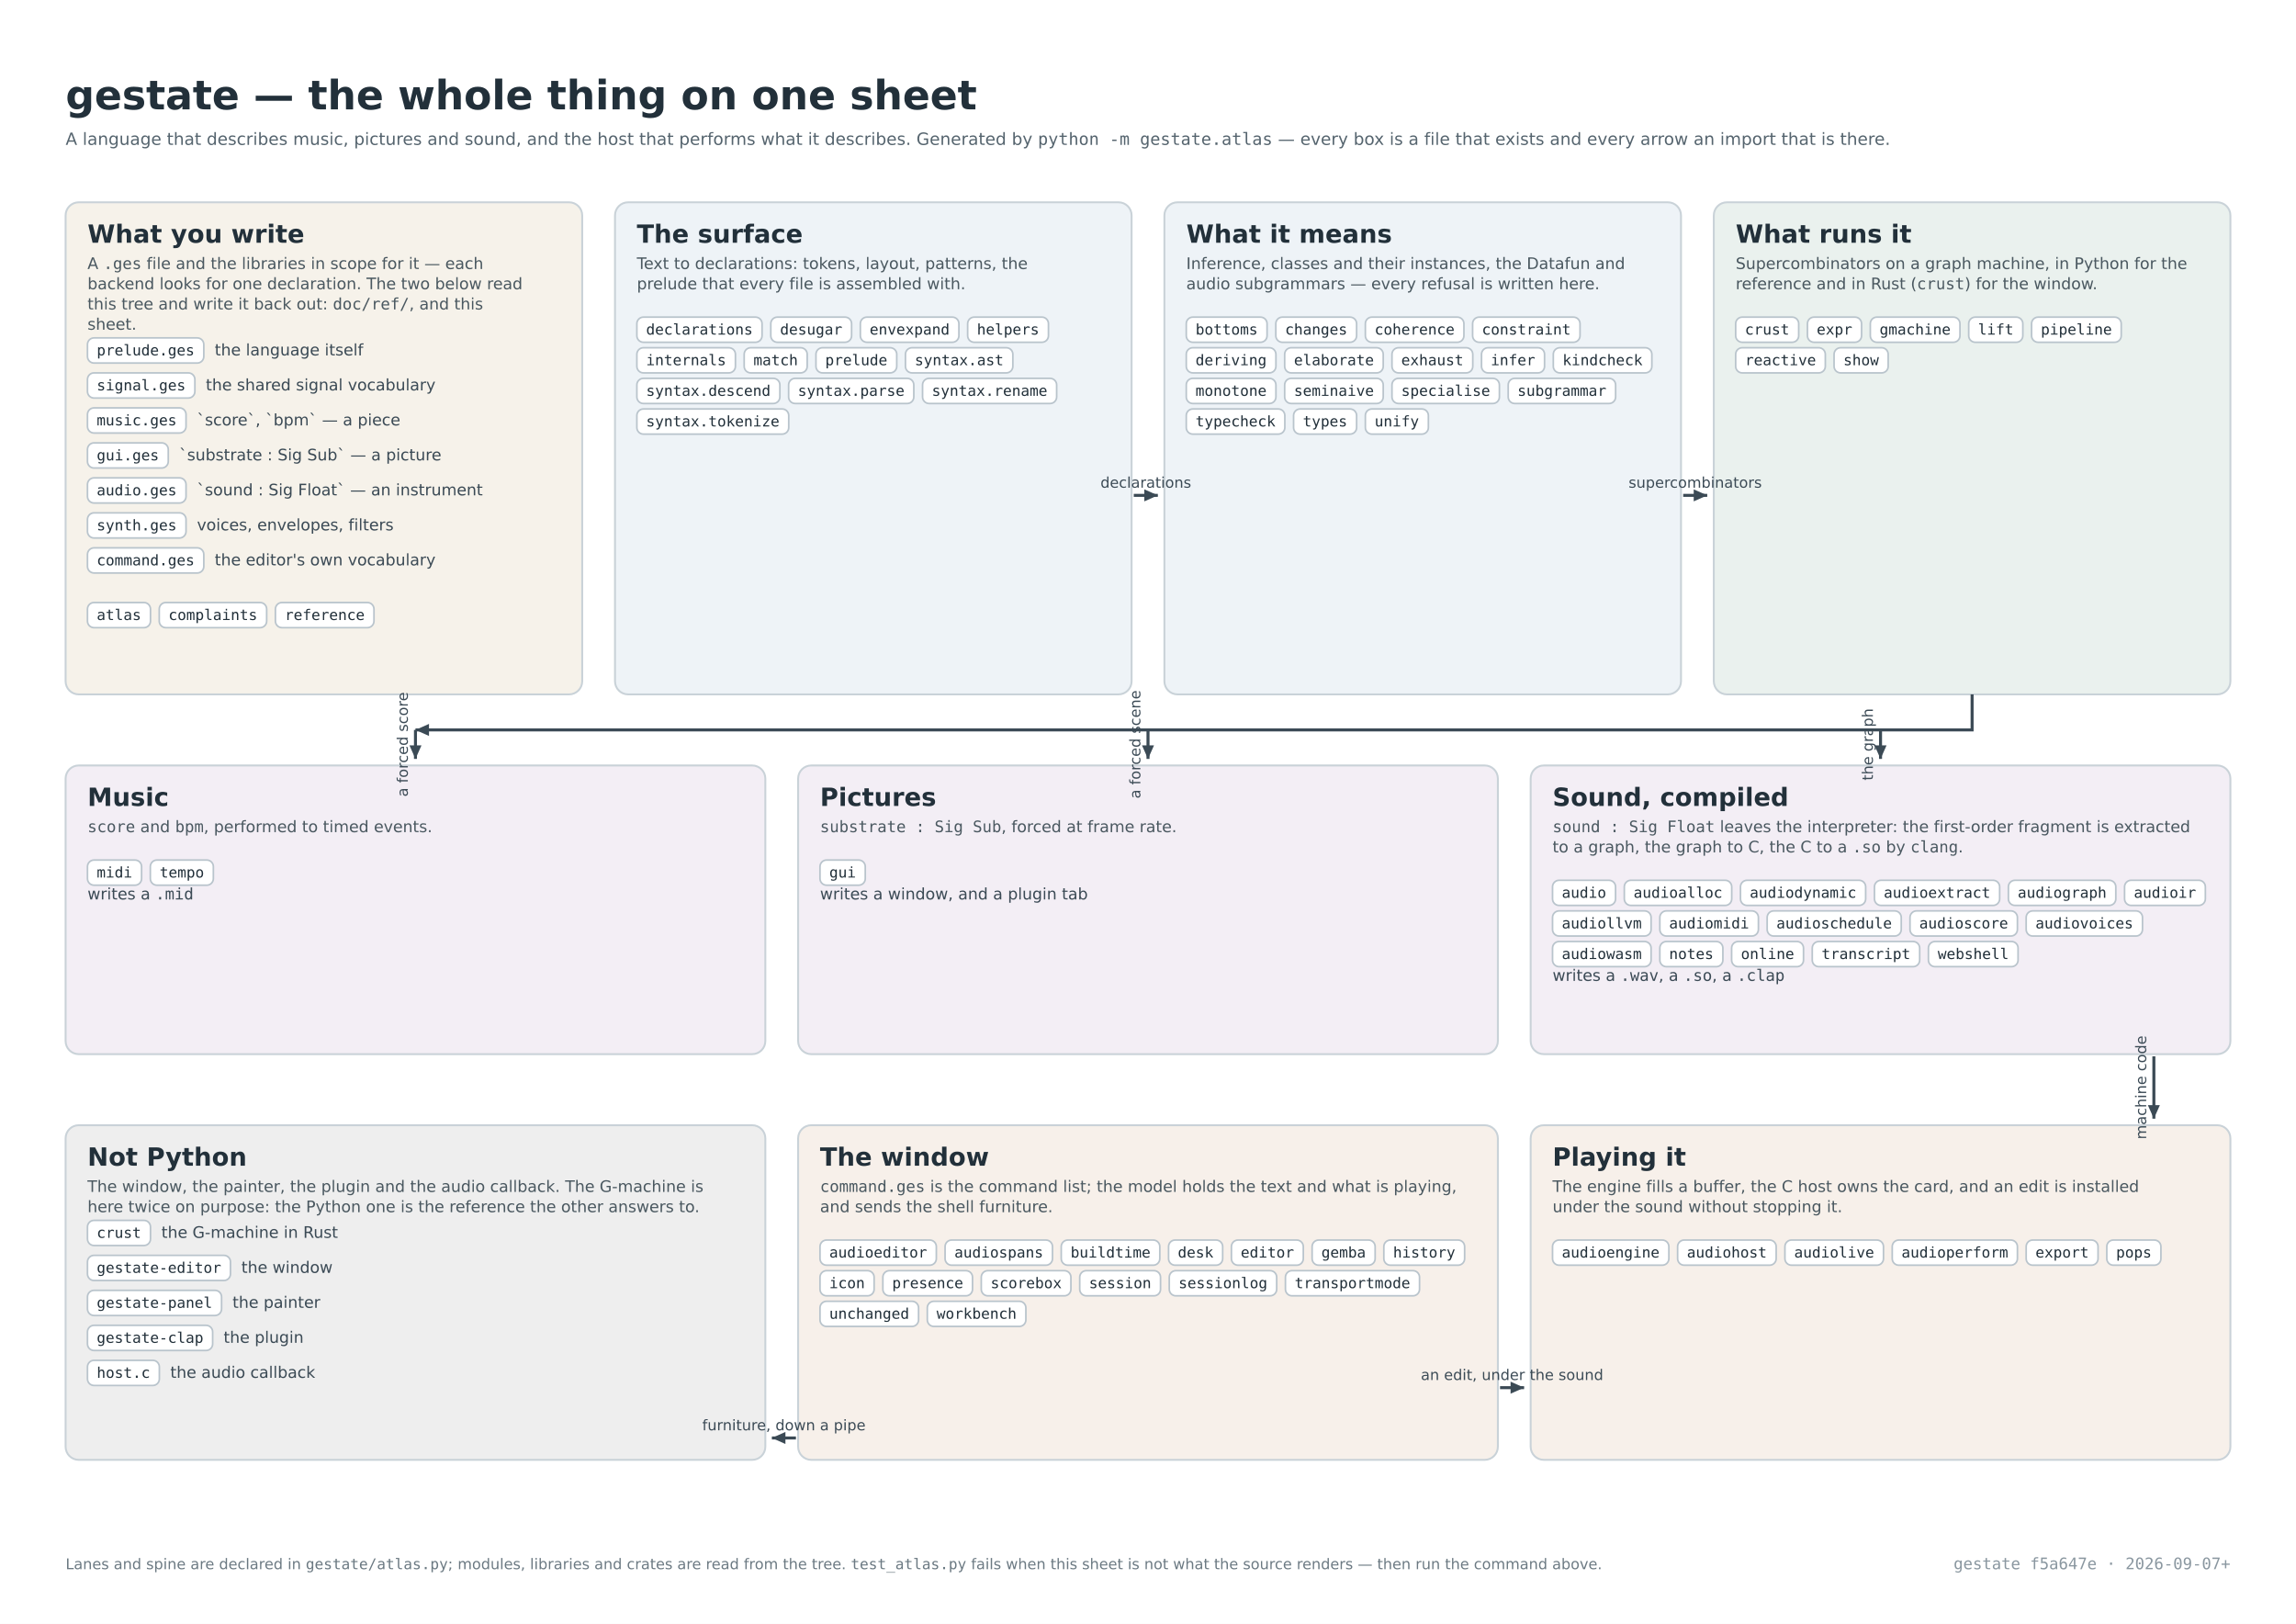
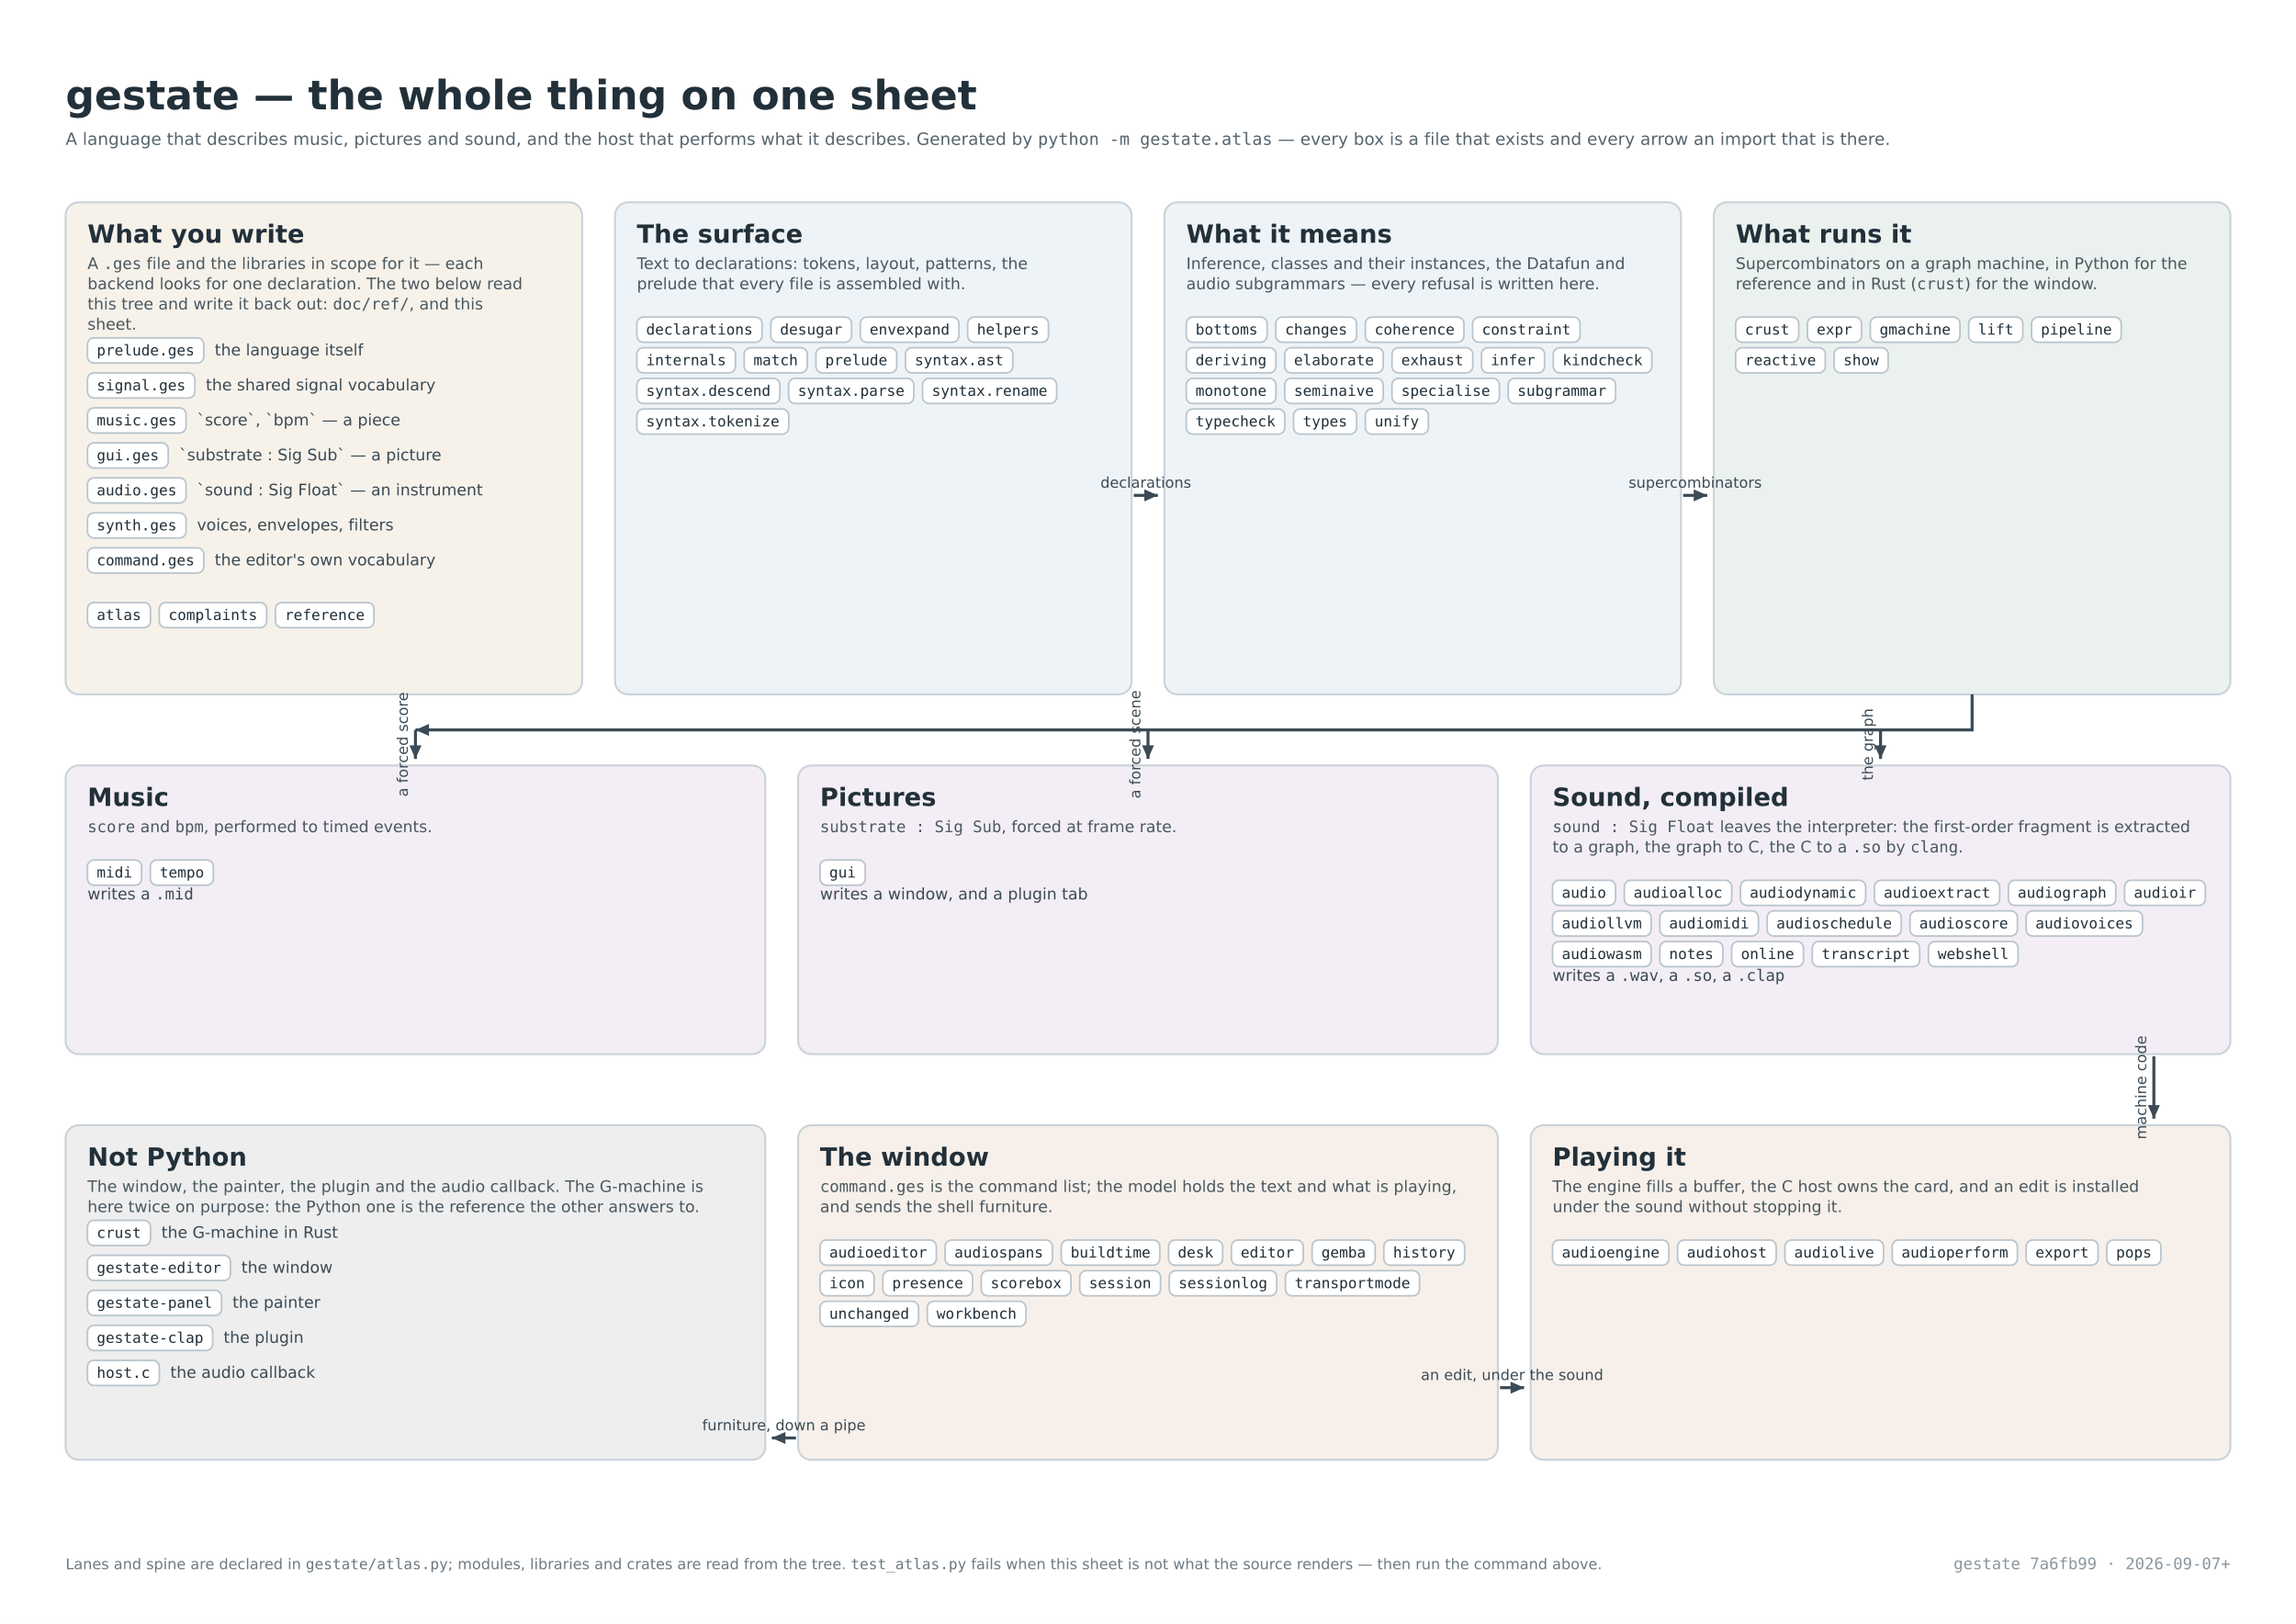
<svg xmlns="http://www.w3.org/2000/svg" width="420mm" height="297mm" viewBox="0 0 420 297">
  <defs>
    <marker id="tip" viewBox="0 0 10 10" refX="9" refY="5" markerWidth="5" markerHeight="5" orient="auto-start-reverse">
      <path d="M 0 1 L 9 5 L 0 9 z" fill="#3b4a55" />
    </marker>
  </defs>
  <style>
  text { font-family: 'DejaVu Sans', Verdana, sans-serif; fill: #22303a; }
  .mono, .chiptext { font-family: 'DejaVu Sans Mono', Consolas, monospace; }
  .title { font-size: 7.4px; font-weight: 700; }
  .subtitle { font-size: 3.1px; fill: #55646e; }
  .foot { font-size: 2.7px; fill: #6b7982; }
  .stamp { font-size: 2.9px; fill: #8a97a0; text-anchor: end; font-family: 'DejaVu Sans Mono', Consolas, monospace; }
  .lane { stroke: #c9d2d8; stroke-width: 0.35; }
  .lanetitle { font-size: 4.6px; font-weight: 700; }
  .step { font-size: 3.6px; font-weight: 700; }
  .stepnum { font-size: 3.2px; fill: #93a2ab; }
  .home { font-size: 2.6px; fill: #6b7982; text-anchor: end; }
  .refuses { font-size: 2.6px; fill: #8a5a5a; }
  .note { font-size: 2.9px; fill: #4a5860; }
  .extra { font-size: 2.9px; fill: #3b4a55; }
  .chip { fill: #ffffff; stroke: #b9c4cc; stroke-width: 0.3; }
  .chiptext { font-size: 2.7px; text-anchor: middle; }
  .edge { stroke: #3b4a55; stroke-width: 0.55; fill: none; }
  .edgetext { font-size: 2.7px; fill: #3b4a55; text-anchor: middle; }
</style>
  <rect x="0" y="0" width="420" height="297" fill="#ffffff" />
  <text class="title" x="12.00" y="20.00">gestate — the whole thing on one sheet</text>
  <text class="subtitle" x="12.00" y="26.50">A language that describes music, pictures and sound, and the host that performs what it describes. Generated by <tspan class="mono">python -m gestate.atlas</tspan> — every box is a file that exists and every arrow an import that is there.</text>
  <text class="foot" x="12.00" y="287.00">Lanes and spine are declared in <tspan class="mono">gestate/atlas.py</tspan>; modules, libraries and crates are read from the tree. <tspan class="mono">test_atlas.py</tspan> fails when this sheet is not what the source renders — then run the command above.</text>
-   <text class="stamp" x="408.00" y="287.00">gestate f5a647e · 2026-09-07+</text>
+   <text class="stamp" x="408.00" y="287.00">gestate 7a6fb99 · 2026-09-07+</text>
  <rect class="lane" x="12.00" y="37.00" width="94.50" height="90.00" rx="2.4" style="fill:#f6f2ea" />
  <text class="lanetitle" x="16.00" y="44.40">What you write</text>
  <text class="note" x="16.00" y="49.20">A <tspan class="mono">.ges</tspan> file and the libraries in scope for it — each</text>
  <text class="note" x="16.00" y="52.90">backend looks for one declaration. The two below read</text>
  <text class="note" x="16.00" y="56.60">this tree and write it back out: <tspan class="mono">doc/ref/</tspan>, and this</text>
  <text class="note" x="16.00" y="60.30">sheet.</text>
  <rect class="chip" x="16.00" y="61.80" width="21.28" height="4.6" rx="1.2" />
  <text class="chiptext" x="26.64" y="65.00">prelude.ges</text>
  <text class="extra" x="39.28" y="65.00">the language itself</text>
  <rect class="chip" x="16.00" y="68.20" width="19.65" height="4.6" rx="1.2" />
  <text class="chiptext" x="25.83" y="71.40">signal.ges</text>
  <text class="extra" x="37.65" y="71.40">the shared signal vocabulary</text>
  <rect class="chip" x="16.00" y="74.60" width="18.03" height="4.6" rx="1.2" />
  <text class="chiptext" x="25.01" y="77.80">music.ges</text>
  <text class="extra" x="36.03" y="77.80">`score`, `bpm` — a piece</text>
  <rect class="chip" x="16.00" y="81.00" width="14.78" height="4.6" rx="1.2" />
  <text class="chiptext" x="23.39" y="84.20">gui.ges</text>
  <text class="extra" x="32.78" y="84.20">`substrate : Sig Sub` — a picture</text>
  <rect class="chip" x="16.00" y="87.40" width="18.03" height="4.6" rx="1.2" />
  <text class="chiptext" x="25.01" y="90.60">audio.ges</text>
  <text class="extra" x="36.03" y="90.60">`sound : Sig Float` — an instrument</text>
  <rect class="chip" x="16.00" y="93.80" width="18.03" height="4.6" rx="1.2" />
  <text class="chiptext" x="25.01" y="97.00">synth.ges</text>
  <text class="extra" x="36.03" y="97.00">voices, envelopes, filters</text>
  <rect class="chip" x="16.00" y="100.20" width="21.28" height="4.6" rx="1.2" />
  <text class="chiptext" x="26.64" y="103.40">command.ges</text>
  <text class="extra" x="39.28" y="103.40">the editor's own vocabulary</text>
  <rect class="chip" x="16.00" y="110.20" width="11.53" height="4.6" rx="1.2" />
  <text class="chiptext" x="21.76" y="113.40">atlas</text>
  <rect class="chip" x="29.13" y="110.20" width="19.65" height="4.6" rx="1.2" />
  <text class="chiptext" x="38.95" y="113.40">complaints</text>
  <rect class="chip" x="50.38" y="110.20" width="18.03" height="4.6" rx="1.2" />
  <text class="chiptext" x="59.40" y="113.40">reference</text>
  <rect class="lane" x="112.50" y="37.00" width="94.50" height="90.00" rx="2.4" style="fill:#eef3f7" />
  <text class="lanetitle" x="116.50" y="44.40">The surface</text>
  <text class="note" x="116.50" y="49.20">Text to declarations: tokens, layout, patterns, the</text>
  <text class="note" x="116.50" y="52.90">prelude that every file is assembled with.</text>
  <rect class="chip" x="116.50" y="58.00" width="22.90" height="4.6" rx="1.2" />
  <text class="chiptext" x="127.95" y="61.20">declarations</text>
  <rect class="chip" x="141.00" y="58.00" width="14.78" height="4.6" rx="1.2" />
  <text class="chiptext" x="148.39" y="61.20">desugar</text>
  <rect class="chip" x="157.38" y="58.00" width="18.03" height="4.6" rx="1.2" />
  <text class="chiptext" x="166.40" y="61.20">envexpand</text>
  <rect class="chip" x="177.01" y="58.00" width="14.78" height="4.6" rx="1.2" />
  <text class="chiptext" x="184.40" y="61.20">helpers</text>
  <rect class="chip" x="116.50" y="63.60" width="18.03" height="4.6" rx="1.2" />
  <text class="chiptext" x="125.51" y="66.80">internals</text>
  <rect class="chip" x="136.13" y="63.60" width="11.53" height="4.6" rx="1.2" />
  <text class="chiptext" x="141.89" y="66.80">match</text>
  <rect class="chip" x="149.26" y="63.60" width="14.78" height="4.6" rx="1.2" />
  <text class="chiptext" x="156.64" y="66.80">prelude</text>
  <rect class="chip" x="165.63" y="63.60" width="19.65" height="4.6" rx="1.2" />
  <text class="chiptext" x="175.46" y="66.80">syntax.ast</text>
  <rect class="chip" x="116.50" y="69.20" width="26.16" height="4.6" rx="1.2" />
  <text class="chiptext" x="129.58" y="72.40">syntax.descend</text>
  <rect class="chip" x="144.26" y="69.20" width="22.90" height="4.6" rx="1.2" />
  <text class="chiptext" x="155.71" y="72.40">syntax.parse</text>
  <rect class="chip" x="168.76" y="69.20" width="24.53" height="4.6" rx="1.2" />
  <text class="chiptext" x="181.03" y="72.40">syntax.rename</text>
  <rect class="chip" x="116.50" y="74.80" width="27.78" height="4.6" rx="1.2" />
  <text class="chiptext" x="130.39" y="78.00">syntax.tokenize</text>
  <rect class="lane" x="213.00" y="37.00" width="94.50" height="90.00" rx="2.4" style="fill:#eef3f7" />
  <text class="lanetitle" x="217.00" y="44.40">What it means</text>
  <text class="note" x="217.00" y="49.20">Inference, classes and their instances, the Datafun and</text>
  <text class="note" x="217.00" y="52.90">audio subgrammars — every refusal is written here.</text>
  <rect class="chip" x="217.00" y="58.00" width="14.78" height="4.6" rx="1.2" />
  <text class="chiptext" x="224.39" y="61.20">bottoms</text>
  <rect class="chip" x="233.38" y="58.00" width="14.78" height="4.6" rx="1.2" />
  <text class="chiptext" x="240.77" y="61.20">changes</text>
  <rect class="chip" x="249.76" y="58.00" width="18.03" height="4.6" rx="1.2" />
  <text class="chiptext" x="258.77" y="61.20">coherence</text>
  <rect class="chip" x="269.38" y="58.00" width="19.65" height="4.6" rx="1.2" />
  <text class="chiptext" x="279.21" y="61.20">constraint</text>
  <rect class="chip" x="217.00" y="63.60" width="16.40" height="4.6" rx="1.2" />
  <text class="chiptext" x="225.20" y="66.80">deriving</text>
  <rect class="chip" x="235.00" y="63.60" width="18.03" height="4.6" rx="1.2" />
  <text class="chiptext" x="244.02" y="66.80">elaborate</text>
  <rect class="chip" x="254.63" y="63.60" width="14.78" height="4.6" rx="1.2" />
  <text class="chiptext" x="262.02" y="66.80">exhaust</text>
  <rect class="chip" x="271.01" y="63.60" width="11.53" height="4.6" rx="1.2" />
  <text class="chiptext" x="276.77" y="66.80">infer</text>
  <rect class="chip" x="284.14" y="63.60" width="18.03" height="4.6" rx="1.2" />
  <text class="chiptext" x="293.15" y="66.80">kindcheck</text>
  <rect class="chip" x="217.00" y="69.20" width="16.40" height="4.6" rx="1.2" />
  <text class="chiptext" x="225.20" y="72.40">monotone</text>
  <rect class="chip" x="235.00" y="69.20" width="18.03" height="4.6" rx="1.2" />
  <text class="chiptext" x="244.02" y="72.40">seminaive</text>
  <rect class="chip" x="254.63" y="69.20" width="19.65" height="4.6" rx="1.2" />
  <text class="chiptext" x="264.46" y="72.40">specialise</text>
  <rect class="chip" x="275.89" y="69.20" width="19.65" height="4.6" rx="1.2" />
  <text class="chiptext" x="285.71" y="72.40">subgrammar</text>
  <rect class="chip" x="217.00" y="74.80" width="18.03" height="4.6" rx="1.2" />
  <text class="chiptext" x="226.01" y="78.00">typecheck</text>
  <rect class="chip" x="236.63" y="74.80" width="11.53" height="4.6" rx="1.2" />
  <text class="chiptext" x="242.39" y="78.00">types</text>
  <rect class="chip" x="249.76" y="74.80" width="11.53" height="4.6" rx="1.2" />
  <text class="chiptext" x="255.52" y="78.00">unify</text>
  <rect class="lane" x="313.50" y="37.00" width="94.50" height="90.00" rx="2.4" style="fill:#eaf1ee" />
  <text class="lanetitle" x="317.50" y="44.40">What runs it</text>
  <text class="note" x="317.50" y="49.20">Supercombinators on a graph machine, in Python for the</text>
  <text class="note" x="317.50" y="52.90">reference and in Rust (<tspan class="mono">crust</tspan>) for the window.</text>
  <rect class="chip" x="317.50" y="58.00" width="11.53" height="4.6" rx="1.2" />
  <text class="chiptext" x="323.26" y="61.20">crust</text>
  <rect class="chip" x="330.63" y="58.00" width="9.90" height="4.6" rx="1.2" />
  <text class="chiptext" x="335.58" y="61.20">expr</text>
  <rect class="chip" x="342.13" y="58.00" width="16.40" height="4.6" rx="1.2" />
  <text class="chiptext" x="350.33" y="61.20">gmachine</text>
  <rect class="chip" x="360.13" y="58.00" width="9.90" height="4.6" rx="1.2" />
  <text class="chiptext" x="365.08" y="61.20">lift</text>
  <rect class="chip" x="371.63" y="58.00" width="16.40" height="4.6" rx="1.2" />
  <text class="chiptext" x="379.83" y="61.20">pipeline</text>
  <rect class="chip" x="317.50" y="63.60" width="16.40" height="4.6" rx="1.2" />
  <text class="chiptext" x="325.70" y="66.80">reactive</text>
  <rect class="chip" x="335.50" y="63.60" width="9.90" height="4.6" rx="1.2" />
  <text class="chiptext" x="340.45" y="66.80">show</text>
  <rect class="lane" x="12.00" y="140.00" width="128.00" height="52.80" rx="2.4" style="fill:#f3eef5" />
  <text class="lanetitle" x="16.00" y="147.40">Music</text>
  <text class="note" x="16.00" y="152.20">
    <tspan class="mono">score</tspan> and <tspan class="mono">bpm</tspan>, performed to timed events.</text>
  <rect class="chip" x="16.00" y="157.30" width="9.90" height="4.6" rx="1.2" />
  <text class="chiptext" x="20.95" y="160.50">midi</text>
  <rect class="chip" x="27.50" y="157.30" width="11.53" height="4.6" rx="1.2" />
  <text class="chiptext" x="33.27" y="160.50">tempo</text>
  <text class="extra" x="16.00" y="164.50">writes a <tspan class="mono">.mid</tspan>
  </text>
  <rect class="lane" x="146.00" y="140.00" width="128.00" height="52.80" rx="2.4" style="fill:#f3eef5" />
  <text class="lanetitle" x="150.00" y="147.40">Pictures</text>
  <text class="note" x="150.00" y="152.20">
    <tspan class="mono">substrate : Sig Sub</tspan>, forced at frame rate.</text>
  <rect class="chip" x="150.00" y="157.30" width="8.28" height="4.6" rx="1.2" />
  <text class="chiptext" x="154.14" y="160.50">gui</text>
  <text class="extra" x="150.00" y="164.50">writes a window, and a plugin tab</text>
  <rect class="lane" x="280.00" y="140.00" width="128.00" height="52.80" rx="2.4" style="fill:#f3eef5" />
  <text class="lanetitle" x="284.00" y="147.40">Sound, compiled</text>
  <text class="note" x="284.00" y="152.20">
    <tspan class="mono">sound : Sig Float</tspan> leaves the interpreter: the first-order fragment is extracted</text>
  <text class="note" x="284.00" y="155.90">to a graph, the graph to C, the C to a <tspan class="mono">.so</tspan> by <tspan class="mono">clang</tspan>.</text>
  <rect class="chip" x="284.00" y="161.00" width="11.53" height="4.6" rx="1.2" />
  <text class="chiptext" x="289.76" y="164.20">audio</text>
  <rect class="chip" x="297.13" y="161.00" width="19.65" height="4.6" rx="1.2" />
  <text class="chiptext" x="306.95" y="164.20">audioalloc</text>
  <rect class="chip" x="318.38" y="161.00" width="22.90" height="4.6" rx="1.2" />
  <text class="chiptext" x="329.83" y="164.20">audiodynamic</text>
  <rect class="chip" x="342.89" y="161.00" width="22.90" height="4.6" rx="1.2" />
  <text class="chiptext" x="354.34" y="164.20">audioextract</text>
  <rect class="chip" x="367.39" y="161.00" width="19.65" height="4.6" rx="1.2" />
  <text class="chiptext" x="377.22" y="164.20">audiograph</text>
  <rect class="chip" x="388.64" y="161.00" width="14.78" height="4.6" rx="1.2" />
  <text class="chiptext" x="396.03" y="164.20">audioir</text>
  <rect class="chip" x="284.00" y="166.60" width="18.03" height="4.6" rx="1.2" />
  <text class="chiptext" x="293.01" y="169.80">audiollvm</text>
  <rect class="chip" x="303.63" y="166.60" width="18.03" height="4.6" rx="1.2" />
  <text class="chiptext" x="312.64" y="169.80">audiomidi</text>
  <rect class="chip" x="323.26" y="166.60" width="24.53" height="4.6" rx="1.2" />
  <text class="chiptext" x="335.52" y="169.80">audioschedule</text>
  <rect class="chip" x="349.39" y="166.60" width="19.65" height="4.6" rx="1.2" />
  <text class="chiptext" x="359.21" y="169.80">audioscore</text>
  <rect class="chip" x="370.64" y="166.60" width="21.28" height="4.6" rx="1.2" />
  <text class="chiptext" x="381.28" y="169.80">audiovoices</text>
  <rect class="chip" x="284.00" y="172.20" width="18.03" height="4.6" rx="1.2" />
  <text class="chiptext" x="293.01" y="175.40">audiowasm</text>
  <rect class="chip" x="303.63" y="172.20" width="11.53" height="4.6" rx="1.2" />
  <text class="chiptext" x="309.39" y="175.40">notes</text>
  <rect class="chip" x="316.76" y="172.20" width="13.15" height="4.6" rx="1.2" />
  <text class="chiptext" x="323.33" y="175.40">online</text>
  <rect class="chip" x="331.51" y="172.20" width="19.65" height="4.6" rx="1.2" />
  <text class="chiptext" x="341.34" y="175.40">transcript</text>
  <rect class="chip" x="352.76" y="172.20" width="16.40" height="4.6" rx="1.2" />
  <text class="chiptext" x="360.96" y="175.40">webshell</text>
  <text class="extra" x="284.00" y="179.40">writes a <tspan class="mono">.wav</tspan>, a <tspan class="mono">.so</tspan>, a <tspan class="mono">.clap</tspan>
  </text>
  <rect class="lane" x="12.00" y="205.80" width="128.00" height="61.20" rx="2.4" style="fill:#eeeeee" />
  <text class="lanetitle" x="16.00" y="213.20">Not Python</text>
  <text class="note" x="16.00" y="218.00">The window, the painter, the plugin and the audio callback. The G-machine is</text>
  <text class="note" x="16.00" y="221.70">here twice on purpose: the Python one is the reference the other answers to.</text>
  <rect class="chip" x="16.00" y="223.20" width="11.53" height="4.6" rx="1.2" />
  <text class="chiptext" x="21.76" y="226.40">crust</text>
  <text class="extra" x="29.53" y="226.40">the G-machine in Rust</text>
  <rect class="chip" x="16.00" y="229.60" width="26.16" height="4.6" rx="1.2" />
  <text class="chiptext" x="29.08" y="232.80">gestate-editor</text>
  <text class="extra" x="44.16" y="232.80">the window</text>
  <rect class="chip" x="16.00" y="236.00" width="24.53" height="4.6" rx="1.2" />
  <text class="chiptext" x="28.27" y="239.20">gestate-panel</text>
  <text class="extra" x="42.53" y="239.20">the painter</text>
  <rect class="chip" x="16.00" y="242.40" width="22.90" height="4.6" rx="1.2" />
  <text class="chiptext" x="27.45" y="245.60">gestate-clap</text>
  <text class="extra" x="40.90" y="245.60">the plugin</text>
  <rect class="chip" x="16.00" y="248.80" width="13.15" height="4.6" rx="1.2" />
  <text class="chiptext" x="22.58" y="252.00">host.c</text>
  <text class="extra" x="31.15" y="252.00">the audio callback</text>
  <rect class="lane" x="146.00" y="205.80" width="128.00" height="61.20" rx="2.4" style="fill:#f7f0ea" />
  <text class="lanetitle" x="150.00" y="213.20">The window</text>
  <text class="note" x="150.00" y="218.00">
    <tspan class="mono">command.ges</tspan> is the command list; the model holds the text and what is playing,</text>
  <text class="note" x="150.00" y="221.70">and sends the shell furniture.</text>
  <rect class="chip" x="150.00" y="226.80" width="21.28" height="4.6" rx="1.2" />
  <text class="chiptext" x="160.64" y="230.00">audioeditor</text>
  <rect class="chip" x="172.88" y="226.80" width="19.65" height="4.6" rx="1.2" />
  <text class="chiptext" x="182.71" y="230.00">audiospans</text>
  <rect class="chip" x="194.13" y="226.80" width="18.03" height="4.6" rx="1.2" />
  <text class="chiptext" x="203.15" y="230.00">buildtime</text>
  <rect class="chip" x="213.76" y="226.80" width="9.90" height="4.6" rx="1.2" />
  <text class="chiptext" x="218.71" y="230.00">desk</text>
  <rect class="chip" x="225.26" y="226.80" width="13.15" height="4.6" rx="1.2" />
  <text class="chiptext" x="231.84" y="230.00">editor</text>
  <rect class="chip" x="240.02" y="226.80" width="11.53" height="4.6" rx="1.2" />
  <text class="chiptext" x="245.78" y="230.00">gemba</text>
  <rect class="chip" x="253.14" y="226.80" width="14.78" height="4.6" rx="1.2" />
  <text class="chiptext" x="260.53" y="230.00">history</text>
  <rect class="chip" x="150.00" y="232.40" width="9.90" height="4.6" rx="1.2" />
  <text class="chiptext" x="154.95" y="235.60">icon</text>
  <rect class="chip" x="161.50" y="232.40" width="16.40" height="4.6" rx="1.2" />
  <text class="chiptext" x="169.70" y="235.60">presence</text>
  <rect class="chip" x="179.50" y="232.40" width="16.40" height="4.6" rx="1.2" />
  <text class="chiptext" x="187.71" y="235.60">scorebox</text>
  <rect class="chip" x="197.51" y="232.40" width="14.78" height="4.6" rx="1.2" />
  <text class="chiptext" x="204.90" y="235.60">session</text>
  <rect class="chip" x="213.89" y="232.40" width="19.65" height="4.6" rx="1.2" />
  <text class="chiptext" x="223.71" y="235.60">sessionlog</text>
  <rect class="chip" x="235.14" y="232.40" width="24.53" height="4.6" rx="1.2" />
  <text class="chiptext" x="247.40" y="235.60">transportmode</text>
  <rect class="chip" x="150.00" y="238.00" width="18.03" height="4.6" rx="1.2" />
  <text class="chiptext" x="159.01" y="241.20">unchanged</text>
  <rect class="chip" x="169.63" y="238.00" width="18.03" height="4.6" rx="1.2" />
  <text class="chiptext" x="178.64" y="241.20">workbench</text>
  <rect class="lane" x="280.00" y="205.80" width="128.00" height="61.20" rx="2.4" style="fill:#f7f0ea" />
  <text class="lanetitle" x="284.00" y="213.20">Playing it</text>
  <text class="note" x="284.00" y="218.00">The engine fills a buffer, the C host owns the card, and an edit is installed</text>
  <text class="note" x="284.00" y="221.70">under the sound without stopping it.</text>
  <rect class="chip" x="284.00" y="226.80" width="21.28" height="4.6" rx="1.2" />
  <text class="chiptext" x="294.64" y="230.00">audioengine</text>
  <rect class="chip" x="306.88" y="226.80" width="18.03" height="4.6" rx="1.2" />
  <text class="chiptext" x="315.89" y="230.00">audiohost</text>
  <rect class="chip" x="326.51" y="226.80" width="18.03" height="4.6" rx="1.2" />
  <text class="chiptext" x="335.52" y="230.00">audiolive</text>
  <rect class="chip" x="346.14" y="226.80" width="22.90" height="4.6" rx="1.2" />
  <text class="chiptext" x="357.59" y="230.00">audioperform</text>
  <rect class="chip" x="370.64" y="226.80" width="13.15" height="4.6" rx="1.2" />
  <text class="chiptext" x="377.22" y="230.00">export</text>
  <rect class="chip" x="385.39" y="226.80" width="9.90" height="4.6" rx="1.2" />
  <text class="chiptext" x="390.34" y="230.00">pops</text>
  <path class="edge" d="M360.75,127.00 L360.75,133.50 L76.00,133.50" marker-end="url(#tip)" />
  <path class="edge" d="M207.40,90.60 L211.80,90.60" marker-end="url(#tip)" />
  <text class="edgetext" x="209.60" y="89.20">declarations</text>
  <path class="edge" d="M307.90,90.60 L312.30,90.60" marker-end="url(#tip)" />
  <text class="edgetext" x="310.10" y="89.20">supercombinators</text>
  <path class="edge" d="M76.00,133.50 L76.00,138.80" marker-end="url(#tip)" />
  <text class="edgetext" x="76.00" y="134.75" transform="rotate(-90 76.00 136.15)">a forced score</text>
  <path class="edge" d="M210.00,133.50 L210.00,138.80" marker-end="url(#tip)" />
  <text class="edgetext" x="210.00" y="134.75" transform="rotate(-90 210.00 136.15)">a forced scene</text>
  <path class="edge" d="M344.00,133.50 L344.00,138.80" marker-end="url(#tip)" />
  <text class="edgetext" x="344.00" y="134.75" transform="rotate(-90 344.00 136.15)">the graph</text>
  <path class="edge" d="M394.00,193.20 L394.00,204.60" marker-end="url(#tip)" />
  <text class="edgetext" x="394.00" y="197.50" transform="rotate(-90 394.00 198.90)">machine code</text>
  <path class="edge" d="M274.40,253.80 L278.80,253.80" marker-end="url(#tip)" />
  <text class="edgetext" x="276.60" y="252.40">an edit, under the sound</text>
  <path class="edge" d="M145.60,263.00 L141.20,263.00" marker-end="url(#tip)" />
  <text class="edgetext" x="143.40" y="261.60">furniture, down a pipe</text>
</svg>
